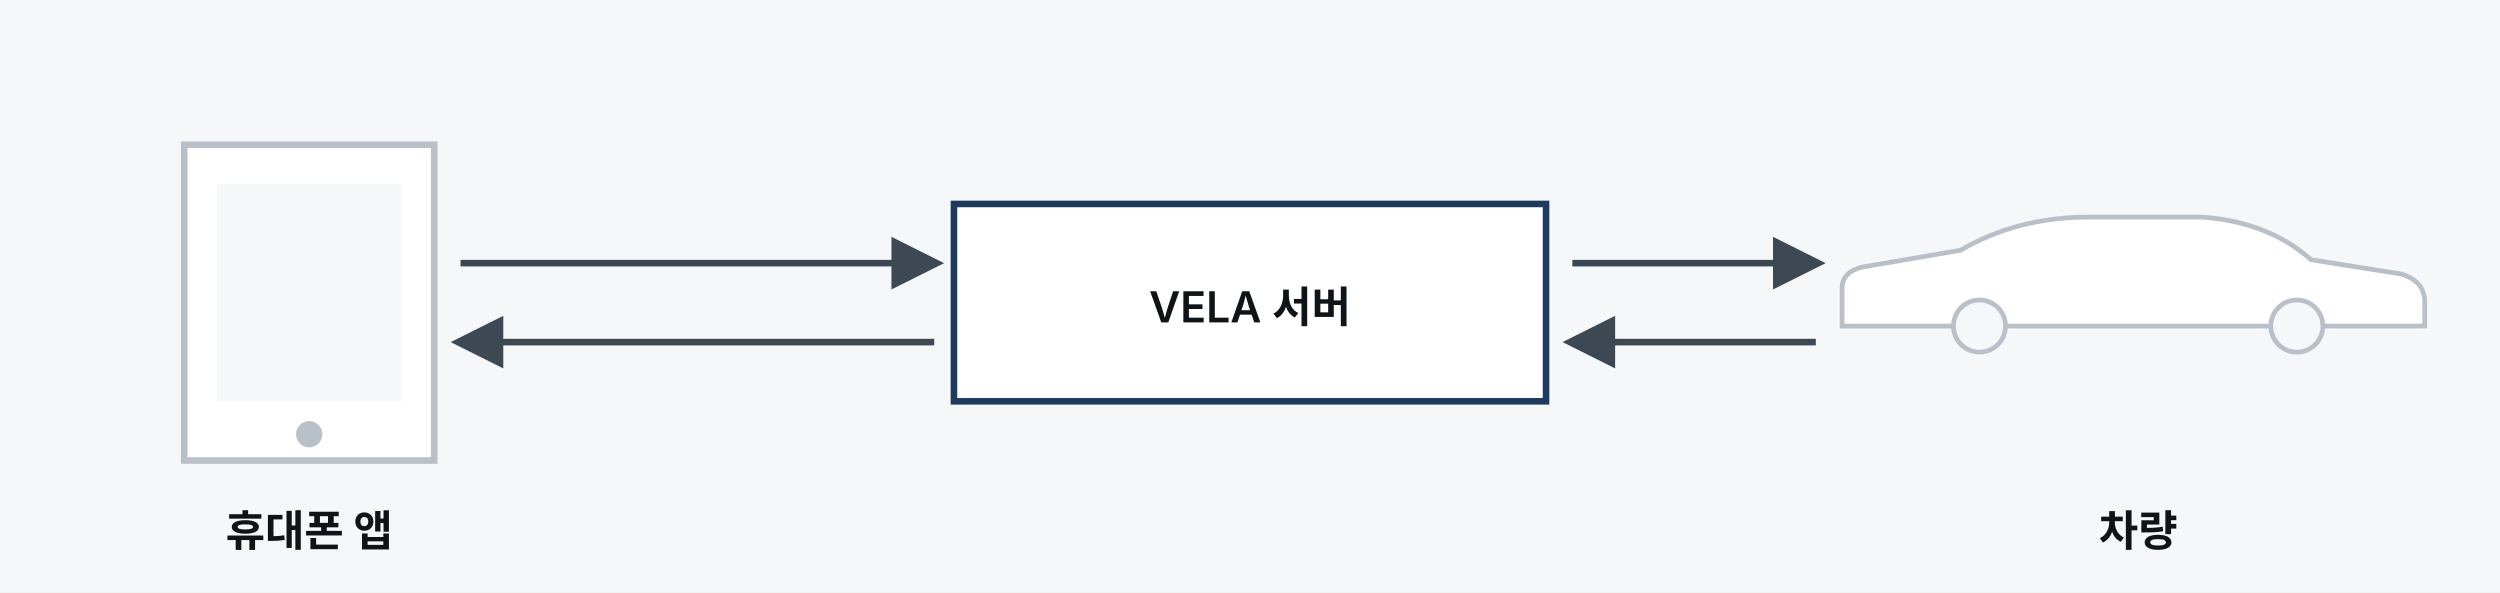
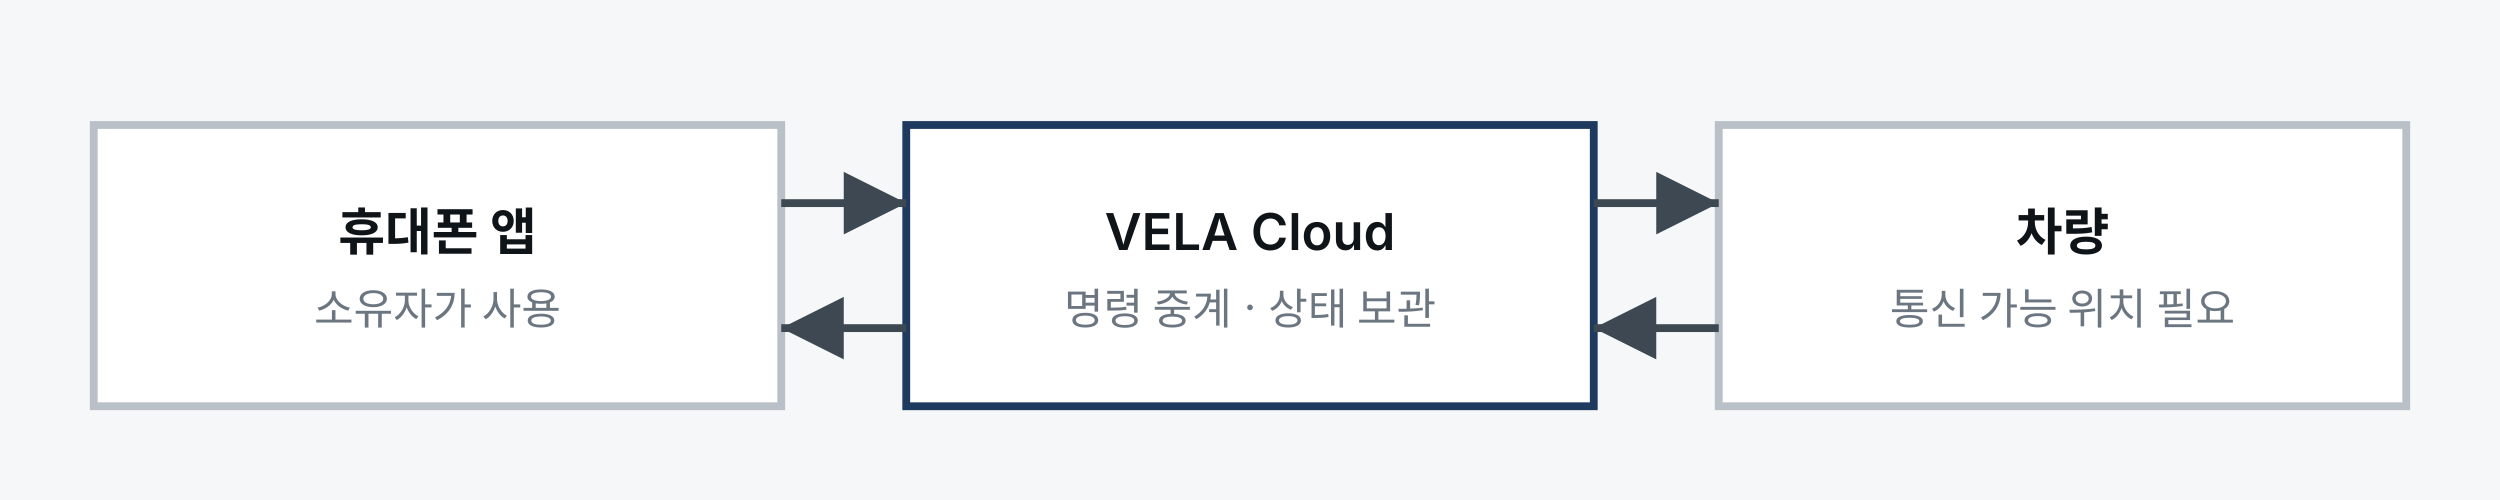
- <svg xmlns="http://www.w3.org/2000/svg" viewBox="0 0 760 180" width="760" height="180" role="img" aria-label="휴대폰 앱과 VELA 서버, 차량의 연결 구조">
+ <svg xmlns="http://www.w3.org/2000/svg" viewBox="0 0 640 128" width="640" height="128" role="img" aria-label="휴대폰 앱과 VELA Cloud, 차량의 연결 구조">
  <style>
-     .t { font-family: 'Pretendard', -apple-system, sans-serif; fill: #0f1419; }
-     .b { font-size: 13px; font-weight: 600; }
-     .s { font-size: 11px; fill: #6b7681; }
+     .t { font-family: 'Pretendard', -apple-system, BlinkMacSystemFont, 'Segoe UI', sans-serif; }
+     .zone  { font-size: 14px; font-weight: 700; fill: #0f1419; letter-spacing: 0.04em; }
+     .title { font-size: 13px; font-weight: 600; fill: #0f1419; }
+     .sub   { font-size: 11px; font-weight: 400; fill: #6b7681; }
+     .note  { font-size: 11px; font-weight: 700; fill: #3d4852; }
+     .warn  { font-size: 11px; font-weight: 700; fill: #9b3a34; }
+     .boxw  { font-size: 13px; font-weight: 600; fill: #ffffff; }
+     .idx   { font-size: 11px; font-weight: 700; fill: #ffffff; }
+     .lgnd  { font-size: 11px; font-weight: 400; fill: #6b7681; }
+     .reader{ font-size: 11px; font-weight: 700; fill: #1f3a5f; }
  </style>
  <defs>
-     <marker id="m" markerWidth="8" markerHeight="8" refX="6.5" refY="4" orient="auto">
+     <marker id="arrow" markerWidth="8" markerHeight="8" refX="8" refY="4" orient="auto">
      <path d="M0 0L8 4L0 8z" fill="#3d4852" />
    </marker>
+     <marker id="arrow-danger" markerWidth="8" markerHeight="8" refX="8" refY="4" orient="auto">
+       <path d="M0 0L8 4L0 8z" fill="#9b3a34" />
+     </marker>
  </defs>
-   <rect width="760" height="180" fill="#f5f7f8" />
-   <rect x="56" y="44" width="76" height="96" fill="#ffffff" stroke="#b9c0c8" stroke-width="2" />
-   <rect x="66" y="56" width="56" height="66" fill="#f5f7f8" />
-   <circle cx="94" cy="132" r="4" fill="#b9c0c8" />
-   <text class="t b" x="94" y="166" text-anchor="middle">휴대폰 앱</text>
-   <rect x="290" y="62" width="180" height="60" fill="#ffffff" stroke="#1f3a5f" stroke-width="2" />
-   <text class="t b" x="380" y="98" text-anchor="middle">VELA 서버</text>
-   <g transform="translate(560,66) scale(0.72)">
-     <path d="M0 46 L0 30 Q0 23 9 21 L50 14 Q74 0 104 0 L152 0 Q180 2 198 18 L236 24 Q246 27 246 36 L246 46 Z" fill="#ffffff" stroke="#b9c0c8" stroke-width="2" />
-     <circle cx="58" cy="46" r="11" fill="#f5f7f8" stroke="#b9c0c8" stroke-width="2" />
-     <circle cx="192" cy="46" r="11" fill="#f5f7f8" stroke="#b9c0c8" stroke-width="2" />
-   </g>
-   <text class="t b" x="650" y="166" text-anchor="middle">차량</text>
-   <path d="M140 80H284" stroke="#3d4852" stroke-width="2" marker-end="url(#m)" fill="none" />
-   <path d="M284 104H140" stroke="#3d4852" stroke-width="2" marker-end="url(#m)" fill="none" />
-   <path d="M478 80H552" stroke="#3d4852" stroke-width="2" marker-end="url(#m)" fill="none" />
-   <path d="M552 104H478" stroke="#3d4852" stroke-width="2" marker-end="url(#m)" fill="none" />
+   <rect width="640" height="128" fill="#f5f7f8" />
+   <rect x="24" y="32" width="176" height="72" fill="#ffffff" stroke="#b9c0c8" stroke-width="2" />
+   <text class="t title" x="112" y="64" text-anchor="middle">휴대폰 앱</text>
+   <text class="t sub" x="112" y="83" text-anchor="middle">소유자가 사용</text>
+   <rect x="232" y="32" width="176" height="72" fill="#ffffff" stroke="#1f3a5f" stroke-width="2" />
+   <text class="t title" x="320" y="64" text-anchor="middle">VELA Cloud</text>
+   <text class="t sub" x="320" y="83" text-anchor="middle">명령 중계 · 상태 보관</text>
+   <rect x="440" y="32" width="176" height="72" fill="#ffffff" stroke="#b9c0c8" stroke-width="2" />
+   <text class="t title" x="528" y="64" text-anchor="middle">차량</text>
+   <text class="t sub" x="528" y="83" text-anchor="middle">통신 가능 위치 필요</text>
+   <path d="M200 52H232" stroke="#3d4852" stroke-width="2" marker-end="url(#arrow)" fill="none" />
+   <path d="M232 84H200" stroke="#3d4852" stroke-width="2" marker-end="url(#arrow)" fill="none" />
+   <path d="M408 52H440" stroke="#3d4852" stroke-width="2" marker-end="url(#arrow)" fill="none" />
+   <path d="M440 84H408" stroke="#3d4852" stroke-width="2" marker-end="url(#arrow)" fill="none" />
</svg>
